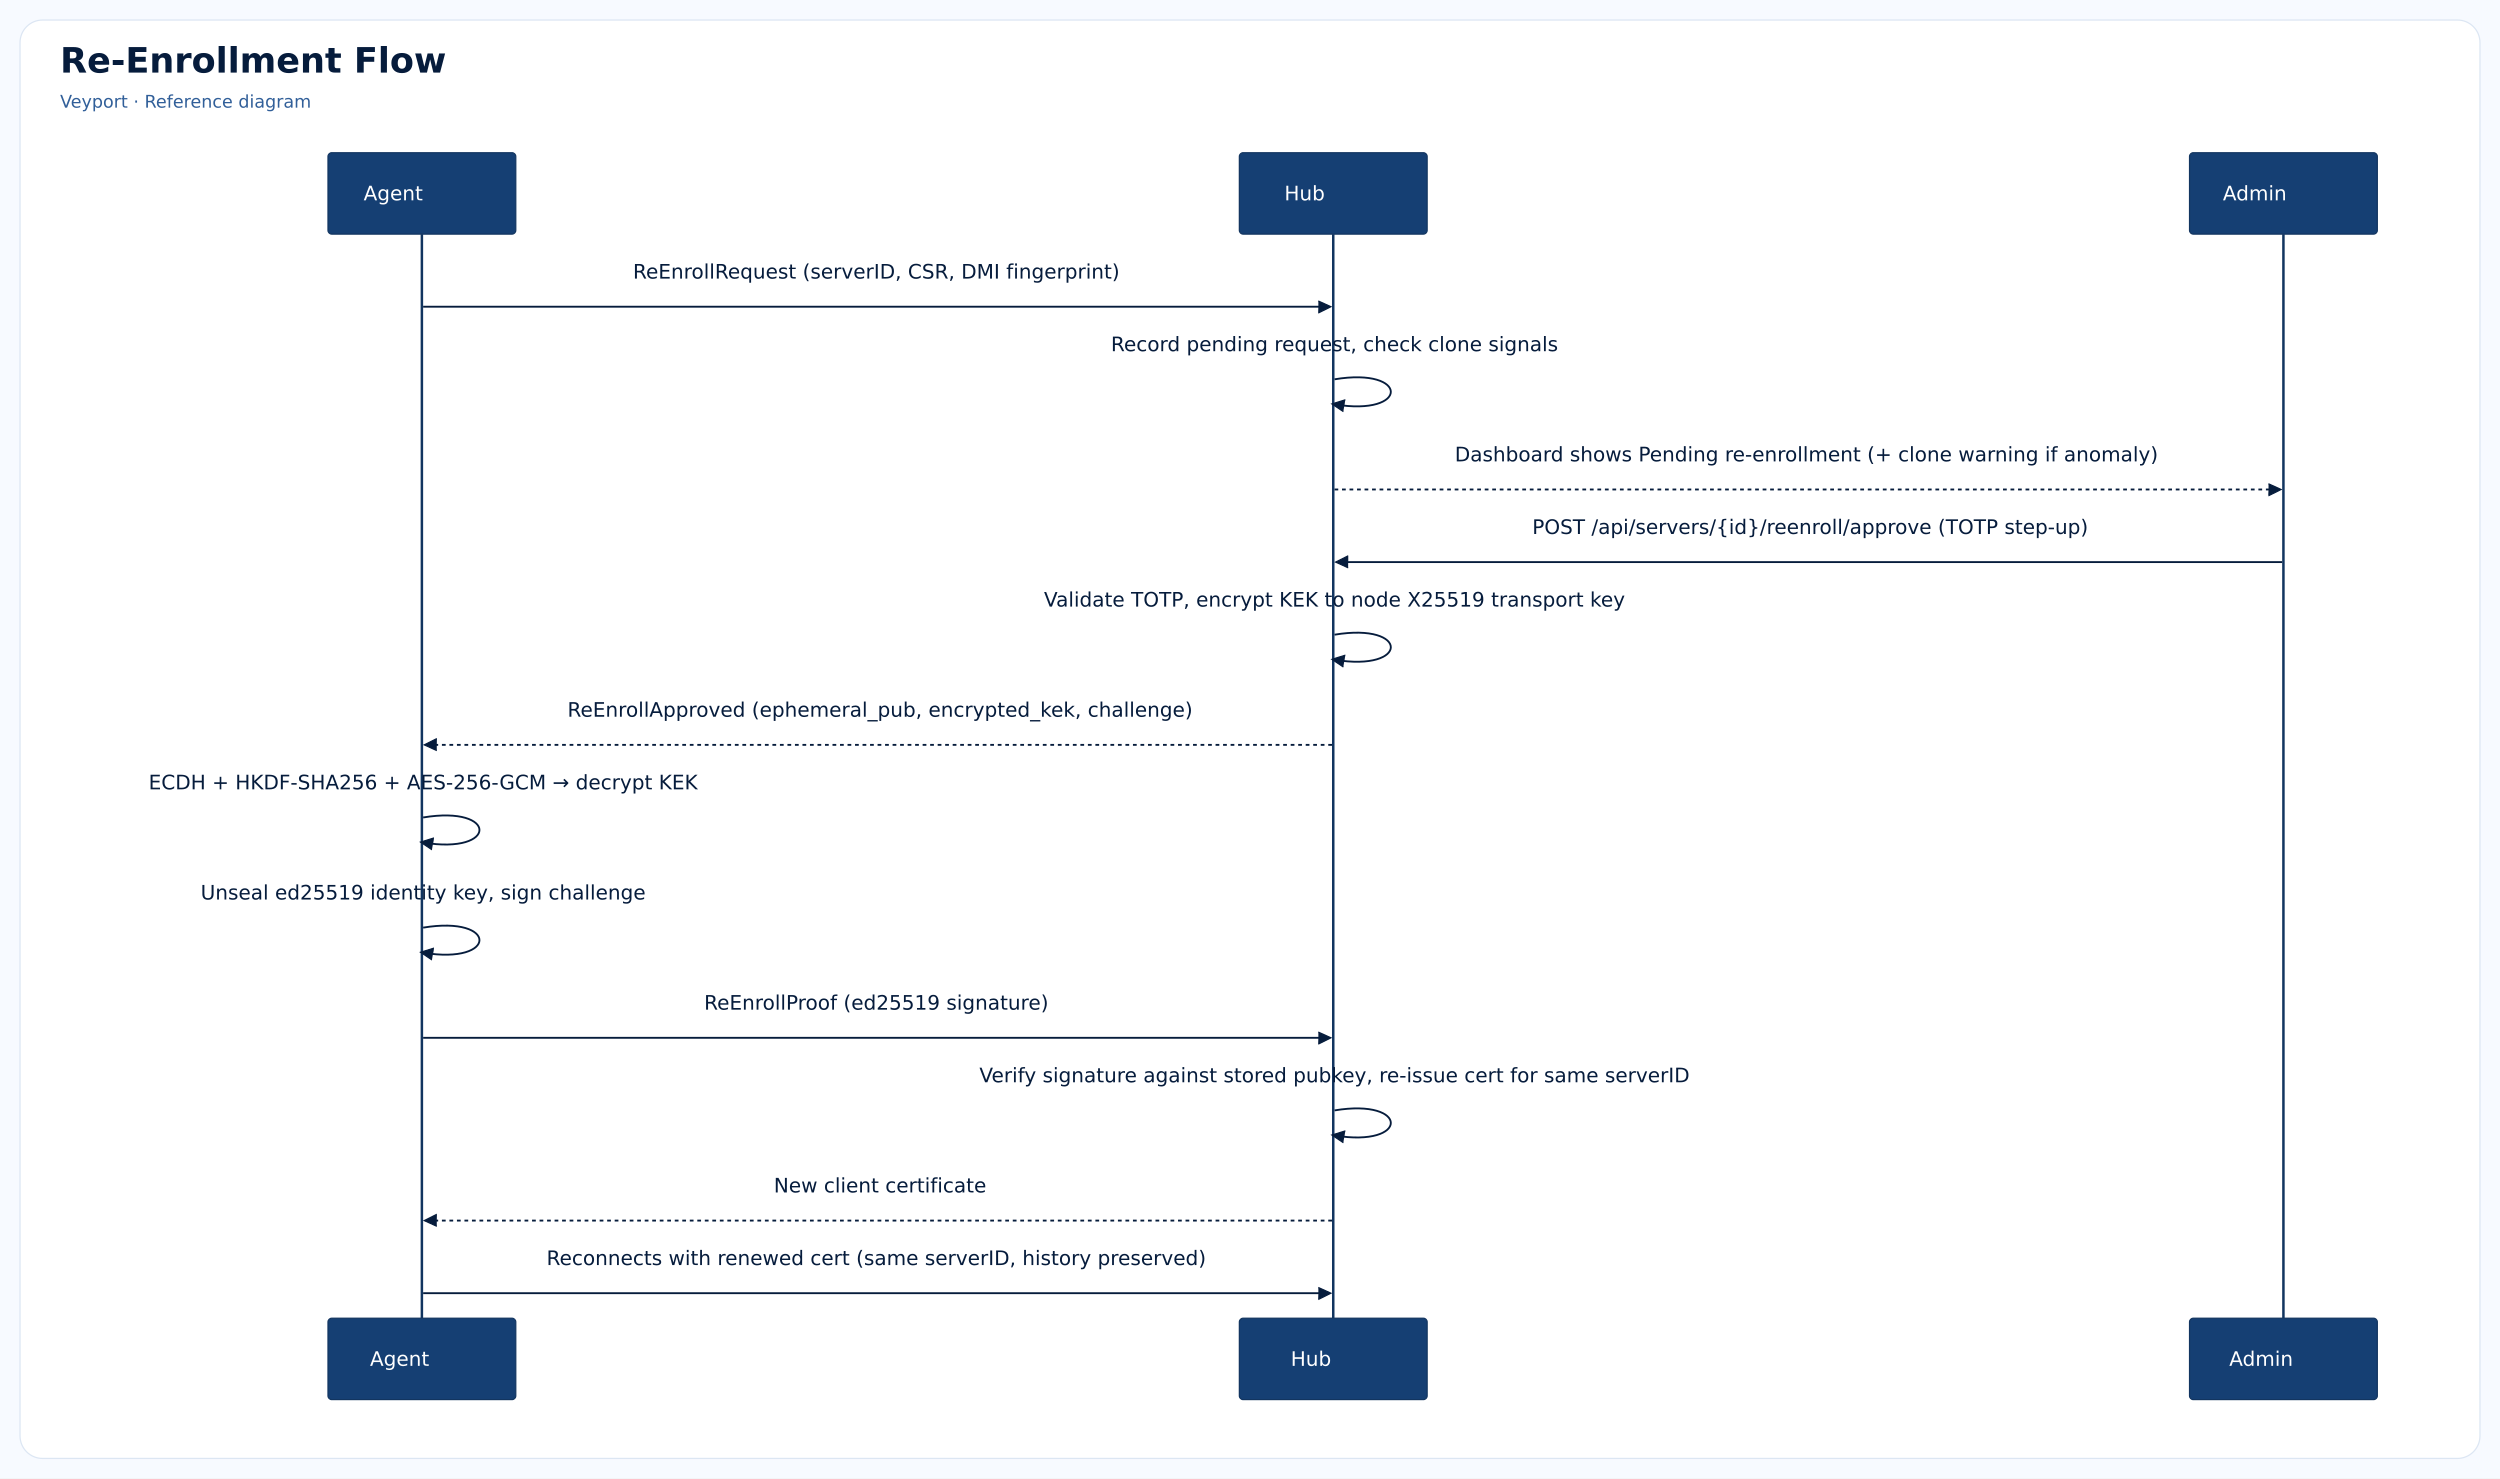
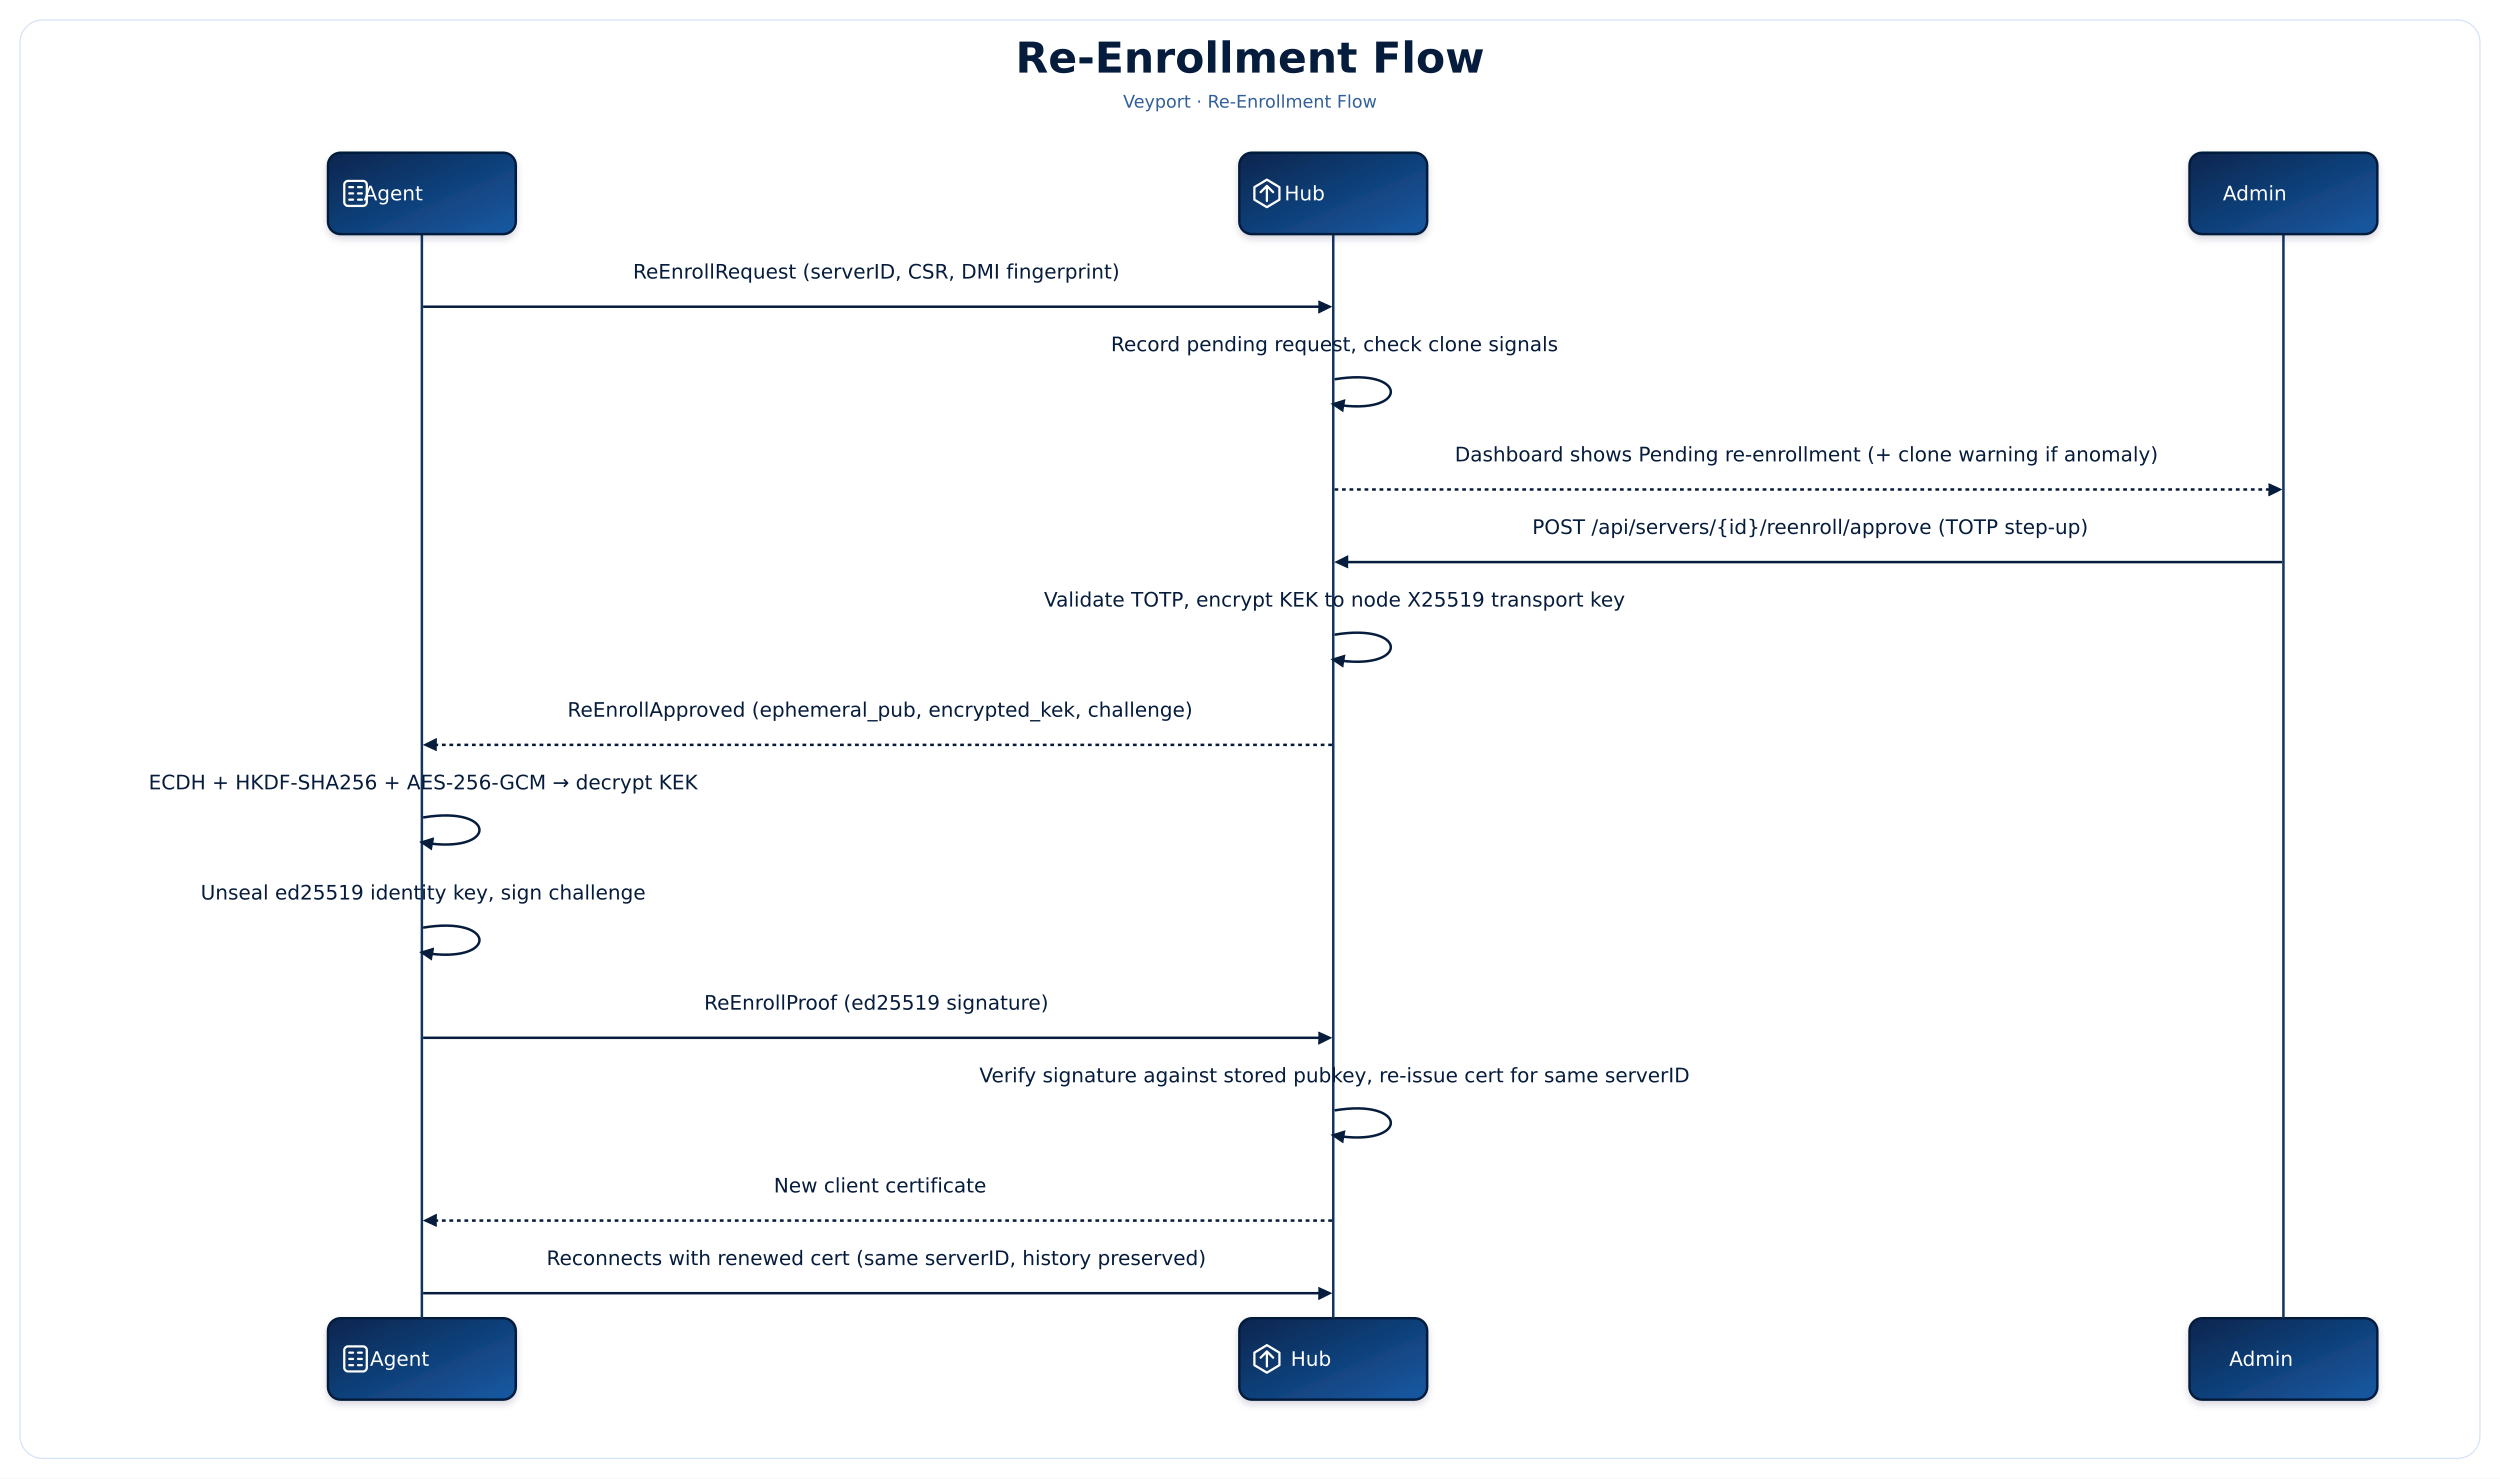
<svg xmlns="http://www.w3.org/2000/svg" xml:space="preserve" width="1997" height="1181" viewBox="0 0 1997 1181">
-   <rect width="1997" height="1181" fill="#f7faff" />
-   <rect x="16" y="16" width="1965" height="1149" rx="18" fill="#ffffff" stroke="#dce6f3" />
-   <text x="48" y="58" font-family="DejaVu Sans" font-size="28" font-weight="bold" fill="#061c3c">Re-Enrollment Flow</text>
-   <text x="48" y="86" font-family="DejaVu Sans" font-size="14" fill="#315f99">Veyport · Reference diagram</text>
+   <rect width="1997" height="1181" fill="#ffffff" />
+   <defs>
+     <linearGradient id="figure4-card" x1="0" y1="0" x2="1" y2="1">
+       <stop offset="0" stop-color="#08254e" />
+       <stop offset="1" stop-color="#185aa4" />
+     </linearGradient>
+     <filter id="figure4-shadow" x="-10%" y="-20%" width="120%" height="150%">
+       <feDropShadow dx="0" dy="3" stdDeviation="3" flood-color="#061c3c" flood-opacity="0.16" />
+     </filter>
+   </defs>
+   <rect x="16" y="16" width="1965" height="1149" rx="18" fill="#ffffff" stroke="#d4e3f5" />
+   <text x="998.5" y="58" text-anchor="middle" font-family="DejaVu Sans" font-size="34" font-weight="bold" fill="#061c3c">Re-Enrollment Flow</text>
+   <text x="998.5" y="86" text-anchor="middle" font-family="DejaVu Sans" font-size="14" fill="#315f99">Veyport · Re-Enrollment Flow</text>
  <svg id="figure4" overflow="visible" x="48" y="112" width="1901" height="1017" viewBox="-214 -10 1901 1017">
    <g>
-       <rect x="1487" y="931" fill="#eaeaea" stroke="#666" width="150" height="65" name="Admin" rx="3" ry="3" class="actor actor-bottom" />
+       <rect x="1487" y="931" fill="#eaeaea" stroke="#666" width="150" height="65" name="Admin" rx="10" ry="10" class="actor actor-bottom" />
      <text x="1562" y="963.5" style="text-anchor: middle; font-size: 16px; font-weight: 400; font-family: &quot;DejaVu Sans&quot;;" dominant-baseline="central" alignment-baseline="central" class="actor actor-box">
        <tspan x="1562" dy="0">Admin</tspan>
      </text>
    </g>
    <g>
-       <rect x="728" y="931" fill="#eaeaea" stroke="#666" width="150" height="65" name="Hub" rx="3" ry="3" class="actor actor-bottom" />
+       <rect x="728" y="931" fill="#eaeaea" stroke="#666" width="150" height="65" name="Hub" rx="10" ry="10" class="actor actor-bottom" />
      <text x="803" y="963.5" style="text-anchor: middle; font-size: 16px; font-weight: 400; font-family: &quot;DejaVu Sans&quot;;" dominant-baseline="central" alignment-baseline="central" class="actor actor-box">
        <tspan x="803" dy="0">Hub</tspan>
      </text>
+       <g class="diagram-icon" transform="translate(738,951.5)" fill="none" stroke="#ffffff" stroke-width="1.8" stroke-linecap="round" stroke-linejoin="round" aria-hidden="true">
+         <path d="m12 1 10 6v10l-10 6-10-6V7Zm0 5v12m-5-7 5-5 5 5" />
+       </g>
    </g>
    <g>
-       <rect x="0" y="931" fill="#eaeaea" stroke="#666" width="150" height="65" name="Agent" rx="3" ry="3" class="actor actor-bottom" />
+       <rect x="0" y="931" fill="#eaeaea" stroke="#666" width="150" height="65" name="Agent" rx="10" ry="10" class="actor actor-bottom" />
      <text x="75" y="963.5" style="text-anchor: middle; font-size: 16px; font-weight: 400; font-family: &quot;DejaVu Sans&quot;;" dominant-baseline="central" alignment-baseline="central" class="actor actor-box">
        <tspan x="75" dy="0">Agent</tspan>
      </text>
+       <g class="diagram-icon" transform="translate(10,951.5)" fill="none" stroke="#ffffff" stroke-width="1.8" stroke-linecap="round" stroke-linejoin="round" aria-hidden="true">
+         <rect x="3" y="2" width="18" height="20" rx="3" />
+         <path d="M7 7h3m4 0h3M7 12h3m4 0h3M7 17h3m4 0h3" />
+       </g>
    </g>
    <g>
      <line id="actor2" x1="1562" y1="65" x2="1562" y2="931" class="actor-line 200" stroke-width="0.5px" stroke="#999" name="Admin" data-et="life-line" data-id="Admin" />
      <g id="root-2" data-et="participant" data-type="participant" data-id="Admin">
-         <rect x="1487" y="0" fill="#eaeaea" stroke="#666" width="150" height="65" name="Admin" rx="3" ry="3" class="actor actor-top" />
+         <rect x="1487" y="0" fill="#eaeaea" stroke="#666" width="150" height="65" name="Admin" rx="10" ry="10" class="actor actor-top" />
        <text x="1562" y="32.5" style="text-anchor: middle; font-size: 16px; font-weight: 400; font-family: &quot;DejaVu Sans&quot;;" dominant-baseline="central" alignment-baseline="central" class="actor actor-box">
          <tspan x="1562" dy="0">Admin</tspan>
        </text>
      </g>
    </g>
    <g>
      <line id="actor1" x1="803" y1="65" x2="803" y2="931" class="actor-line 200" stroke-width="0.5px" stroke="#999" name="Hub" data-et="life-line" data-id="Hub" />
      <g id="root-1" data-et="participant" data-type="participant" data-id="Hub">
-         <rect x="728" y="0" fill="#eaeaea" stroke="#666" width="150" height="65" name="Hub" rx="3" ry="3" class="actor actor-top" />
+         <rect x="728" y="0" fill="#eaeaea" stroke="#666" width="150" height="65" name="Hub" rx="10" ry="10" class="actor actor-top" />
        <text x="803" y="32.5" style="text-anchor: middle; font-size: 16px; font-weight: 400; font-family: &quot;DejaVu Sans&quot;;" dominant-baseline="central" alignment-baseline="central" class="actor actor-box">
          <tspan x="803" dy="0">Hub</tspan>
        </text>
+         <g class="diagram-icon" transform="translate(738,20.5)" fill="none" stroke="#ffffff" stroke-width="1.8" stroke-linecap="round" stroke-linejoin="round" aria-hidden="true">
+           <path d="m12 1 10 6v10l-10 6-10-6V7Zm0 5v12m-5-7 5-5 5 5" />
+         </g>
      </g>
    </g>
    <g>
      <line id="actor0" x1="75" y1="65" x2="75" y2="931" class="actor-line 200" stroke-width="0.5px" stroke="#999" name="Agent" data-et="life-line" data-id="Agent" />
      <g id="root-0" data-et="participant" data-type="participant" data-id="Agent">
-         <rect x="0" y="0" fill="#eaeaea" stroke="#666" width="150" height="65" name="Agent" rx="3" ry="3" class="actor actor-top" />
+         <rect x="0" y="0" fill="#eaeaea" stroke="#666" width="150" height="65" name="Agent" rx="10" ry="10" class="actor actor-top" />
        <text x="75" y="32.5" style="text-anchor: middle; font-size: 16px; font-weight: 400; font-family: &quot;DejaVu Sans&quot;;" dominant-baseline="central" alignment-baseline="central" class="actor actor-box">
          <tspan x="75" dy="0">Agent</tspan>
        </text>
+         <g class="diagram-icon" transform="translate(10,20.5)" fill="none" stroke="#ffffff" stroke-width="1.8" stroke-linecap="round" stroke-linejoin="round" aria-hidden="true">
+           <rect x="3" y="2" width="18" height="20" rx="3" />
+           <path d="M7 7h3m4 0h3M7 12h3m4 0h3M7 17h3m4 0h3" />
+         </g>
      </g>
    </g>
-     <style>#figure4{font-family:DejaVu Sans;font-size:18px;fill:#061c3c;}@keyframes edge-animation-frame{from{stroke-dashoffset:0;}}@keyframes dash{to{stroke-dashoffset:0;}}#figure4 .edge-animation-slow{stroke-dasharray:9,5!important;stroke-dashoffset:900;animation:dash 50s linear infinite;stroke-linecap:round;}#figure4 .edge-animation-fast{stroke-dasharray:9,5!important;stroke-dashoffset:900;animation:dash 20s linear infinite;stroke-linecap:round;}#figure4 .error-icon{fill:#eef4fc;}#figure4 .error-text{fill:#110b03;stroke:#110b03;}#figure4 .edge-thickness-normal{stroke-width:1px;}#figure4 .edge-thickness-thick{stroke-width:3.5px;}#figure4 .edge-pattern-solid{stroke-dasharray:0;}#figure4 .edge-thickness-invisible{stroke-width:0;fill:none;}#figure4 .edge-pattern-dashed{stroke-dasharray:3;}#figure4 .edge-pattern-dotted{stroke-dasharray:2;}#figure4 .marker{fill:#123560;stroke:#123560;}#figure4 .marker.cross{stroke:#123560;}#figure4 svg{font-family:DejaVu Sans;font-size:18px;}#figure4 p{margin:0;}#figure4 .actor{stroke:#123560;fill:#153f73;stroke-width:1;}#figure4 rect.actor.outer-path[data-look="neo"]{filter:drop-shadow( 1px 2px 2px rgba(185,185,185,1));}#figure4 rect.note[data-look="neo"]{stroke:#4775b3;fill:#edf4fc;filter:drop-shadow( 1px 2px 2px rgba(185,185,185,1));}#figure4 text.actor&gt;tspan{fill:#ffffff;stroke:none;}#figure4 .actor-line{stroke:#123560;}#figure4 .innerArc{stroke-width:1.5;stroke-dasharray:none;}#figure4 .messageLine0{stroke-width:1.5;stroke-dasharray:none;stroke:#061c3c;}#figure4 .messageLine1{stroke-width:1.5;stroke-dasharray:2,2;stroke:#061c3c;}#figure4 [id$="-arrowhead"] path{fill:#061c3c;stroke:#061c3c;}#figure4 .sequenceNumber{fill:#edca9f;}#figure4 [id$="-sequencenumber"]{fill:#061c3c;}#figure4 [id$="-crosshead"] path{fill:#061c3c;stroke:#061c3c;}#figure4 .messageText{fill:#061c3c;stroke:none;}#figure4 .labelBox{stroke:#123560;fill:#153f73;filter:none;}#figure4 .labelText,#figure4 .labelText&gt;tspan{fill:#ffffff;stroke:none;}#figure4 .loopText,#figure4 .loopText&gt;tspan{fill:#ffffff;stroke:none;}#figure4 .sectionTitle,#figure4 .sectionTitle&gt;tspan{fill:#ffffff;stroke:none;}#figure4 .loopLine{stroke-width:2px;stroke-dasharray:2,2;stroke:#123560;fill:#123560;}#figure4 .note{stroke:#4775b3;fill:#edf4fc;}#figure4 .noteText,#figure4 .noteText&gt;tspan{fill:#333;stroke:none;font-weight:normal;}#figure4 .activation0{fill:hsl(94.615, 81.25%, 93.725%);stroke:hsl(94.615, 81.25%, 83.725%);}#figure4 .activation1{fill:hsl(94.615, 81.25%, 93.725%);stroke:hsl(94.615, 81.25%, 83.725%);}#figure4 .activation2{fill:hsl(94.615, 81.25%, 93.725%);stroke:hsl(94.615, 81.25%, 83.725%);}#figure4 .actorPopupMenu{position:absolute;}#figure4 .actorPopupMenuPanel{position:absolute;fill:#153f73;box-shadow:0px 8px 16px 0px rgba(0,0,0,0.2);filter:drop-shadow(3px 5px 2px rgb(0 0 0 / 0.4));}#figure4 .actor-man circle,#figure4 line{fill:#153f73;stroke-width:2px;}#figure4 g rect.rect{filter:drop-shadow( 1px 2px 2px rgba(185,185,185,1));stroke:#1c579c;}#figure4 .node .neo-node{stroke:#1c579c;}#figure4 [data-look="neo"].node rect,#figure4 [data-look="neo"].cluster rect,#figure4 [data-look="neo"].node polygon{stroke:url(#figure4-gradient);filter:drop-shadow( 1px 2px 2px rgba(185,185,185,1));}#figure4 [data-look="neo"].node path{stroke:url(#figure4-gradient);stroke-width:1px;}#figure4 [data-look="neo"].node .outer-path{filter:drop-shadow( 1px 2px 2px rgba(185,185,185,1));}#figure4 [data-look="neo"].node .neo-line path{stroke:#1c579c;filter:none;}#figure4 [data-look="neo"].node circle{stroke:url(#figure4-gradient);filter:drop-shadow( 1px 2px 2px rgba(185,185,185,1));}#figure4 [data-look="neo"].node circle .state-start{fill:#000000;}#figure4 [data-look="neo"].icon-shape .icon{fill:url(#figure4-gradient);filter:drop-shadow( 1px 2px 2px rgba(185,185,185,1));}#figure4 [data-look="neo"].icon-shape .icon-neo path{stroke:url(#figure4-gradient);filter:drop-shadow( 1px 2px 2px rgba(185,185,185,1));}#figure4 :root{--mermaid-font-family:DejaVu Sans;}</style>
+     <style>#figure4{font-family:DejaVu Sans;font-size:18px;fill:#ffffff;}@keyframes edge-animation-frame{from{stroke-dashoffset:0;}}@keyframes dash{to{stroke-dashoffset:0;}}#figure4 .edge-animation-slow{stroke-dasharray:9,5!important;stroke-dashoffset:900;animation:dash 50s linear infinite;stroke-linecap:round;}#figure4 .edge-animation-fast{stroke-dasharray:9,5!important;stroke-dashoffset:900;animation:dash 20s linear infinite;stroke-linecap:round;}#figure4 .error-icon{fill:#eef4fc;}#figure4 .error-text{fill:#110b03;stroke:#110b03;}#figure4 .edge-thickness-normal{stroke-width:1px;}#figure4 .edge-thickness-thick{stroke-width:3.5px;}#figure4 .edge-pattern-solid{stroke-dasharray:0;}#figure4 .edge-thickness-invisible{stroke-width:0;fill:none;}#figure4 .edge-pattern-dashed{stroke-dasharray:3;}#figure4 .edge-pattern-dotted{stroke-dasharray:2;}#figure4 .marker{fill:#123560;stroke:#123560;}#figure4 .marker.cross{stroke:#123560;}#figure4 svg{font-family:DejaVu Sans;font-size:18px;}#figure4 p{margin:0;}#figure4 .actor{stroke:#123560;fill:#153f73;stroke-width:1;}#figure4 rect.actor.outer-path[data-look="neo"]{filter:drop-shadow( 1px 2px 2px rgba(185,185,185,1));}#figure4 rect.note[data-look="neo"]{stroke:#4775b3;fill:#edf4fc;filter:drop-shadow( 1px 2px 2px rgba(185,185,185,1));}#figure4 text.actor&gt;tspan{fill:#ffffff;stroke:none;}#figure4 .actor-line{stroke:#123560;}#figure4 .innerArc{stroke-width:1.5;stroke-dasharray:none;}#figure4 .messageLine0{stroke-width:1.5;stroke-dasharray:none;stroke:#ffffff;}#figure4 .messageLine1{stroke-width:1.5;stroke-dasharray:2,2;stroke:#ffffff;}#figure4 [id$="-arrowhead"] path{fill:#ffffff;stroke:#ffffff;}#figure4 .sequenceNumber{fill:#edca9f;}#figure4 [id$="-sequencenumber"]{fill:#ffffff;}#figure4 [id$="-crosshead"] path{fill:#ffffff;stroke:#ffffff;}#figure4 .messageText{fill:#ffffff;stroke:none;}#figure4 .labelBox{stroke:#123560;fill:#153f73;filter:none;}#figure4 .labelText,#figure4 .labelText&gt;tspan{fill:#ffffff;stroke:none;}#figure4 .loopText,#figure4 .loopText&gt;tspan{fill:#ffffff;stroke:none;}#figure4 .sectionTitle,#figure4 .sectionTitle&gt;tspan{fill:#ffffff;stroke:none;}#figure4 .loopLine{stroke-width:2px;stroke-dasharray:2,2;stroke:#123560;fill:#123560;}#figure4 .note{stroke:#4775b3;fill:#edf4fc;}#figure4 .noteText,#figure4 .noteText&gt;tspan{fill:#333;stroke:none;font-weight:normal;}#figure4 .activation0{fill:hsl(93.474, 72.519%, 25.686%);stroke:hsl(93.474, 72.519%, 15.686%);}#figure4 .activation1{fill:hsl(93.474, 72.519%, 25.686%);stroke:hsl(93.474, 72.519%, 15.686%);}#figure4 .activation2{fill:hsl(93.474, 72.519%, 25.686%);stroke:hsl(93.474, 72.519%, 15.686%);}#figure4 .actorPopupMenu{position:absolute;}#figure4 .actorPopupMenuPanel{position:absolute;fill:#153f73;box-shadow:0px 8px 16px 0px rgba(0,0,0,0.2);filter:drop-shadow(3px 5px 2px rgb(0 0 0 / 0.4));}#figure4 .actor-man circle,#figure4 line{fill:#153f73;stroke-width:2px;}#figure4 g rect.rect{filter:drop-shadow( 1px 2px 2px rgba(185,185,185,1));stroke:#1c579c;}#figure4 .node .neo-node{stroke:#1c579c;}#figure4 [data-look="neo"].node rect,#figure4 [data-look="neo"].cluster rect,#figure4 [data-look="neo"].node polygon{stroke:url(#figure4-gradient);filter:drop-shadow( 1px 2px 2px rgba(185,185,185,1));}#figure4 [data-look="neo"].node path{stroke:url(#figure4-gradient);stroke-width:1px;}#figure4 [data-look="neo"].node .outer-path{filter:drop-shadow( 1px 2px 2px rgba(185,185,185,1));}#figure4 [data-look="neo"].node .neo-line path{stroke:#1c579c;filter:none;}#figure4 [data-look="neo"].node circle{stroke:url(#figure4-gradient);filter:drop-shadow( 1px 2px 2px rgba(185,185,185,1));}#figure4 [data-look="neo"].node circle .state-start{fill:#000000;}#figure4 [data-look="neo"].icon-shape .icon{fill:url(#figure4-gradient);filter:drop-shadow( 1px 2px 2px rgba(185,185,185,1));}#figure4 [data-look="neo"].icon-shape .icon-neo path{stroke:url(#figure4-gradient);filter:drop-shadow( 1px 2px 2px rgba(185,185,185,1));}#figure4 :root{--mermaid-font-family:DejaVu Sans;}</style>
    <g />
    <defs>
      <symbol id="figure4-computer" width="24" height="24">
        <path transform="scale(.5)" d="M2 2v13h20v-13h-20zm18 11h-16v-9h16v9zm-10.228 6l.466-1h3.524l.467 1h-4.457zm14.228 3h-24l2-6h2.104l-1.33 4h18.45l-1.297-4h2.073l2 6zm-5-10h-14v-7h14v7z" />
      </symbol>
    </defs>
    <defs>
      <symbol id="figure4-database" fill-rule="evenodd" clip-rule="evenodd">
        <path transform="scale(.5)" d="M12.258.001l.256.004.255.005.253.008.251.01.249.012.247.015.246.016.242.019.241.02.239.023.236.024.233.027.231.028.229.031.225.032.223.034.22.036.217.038.214.04.211.041.208.043.205.045.201.046.198.048.194.05.191.051.187.053.183.054.18.056.175.057.172.059.168.06.163.061.16.063.155.064.15.066.074.033.073.033.071.034.07.034.069.035.068.035.067.035.066.035.064.036.064.036.062.036.06.036.06.037.058.037.058.037.055.038.055.038.053.038.052.038.051.039.05.039.048.039.047.039.045.04.044.04.043.04.041.04.04.041.039.041.037.041.036.041.034.041.033.042.032.042.03.042.029.042.027.042.026.043.024.043.023.043.021.043.02.043.018.044.017.043.015.044.013.044.012.044.011.045.009.044.007.045.006.045.004.045.002.045.001.045v17l-.001.045-.002.045-.004.045-.006.045-.007.045-.009.044-.011.045-.012.044-.013.044-.015.044-.017.043-.018.044-.02.043-.021.043-.023.043-.024.043-.026.043-.027.042-.029.042-.03.042-.032.042-.033.042-.034.041-.036.041-.037.041-.039.041-.04.041-.041.04-.043.04-.044.04-.045.04-.047.039-.048.039-.05.039-.051.039-.052.038-.053.038-.055.038-.055.038-.058.037-.058.037-.06.037-.06.036-.062.036-.064.036-.064.036-.066.035-.067.035-.068.035-.069.035-.07.034-.071.034-.073.033-.074.033-.15.066-.155.064-.16.063-.163.061-.168.06-.172.059-.175.057-.18.056-.183.054-.187.053-.191.051-.194.05-.198.048-.201.046-.205.045-.208.043-.211.041-.214.04-.217.038-.22.036-.223.034-.225.032-.229.031-.231.028-.233.027-.236.024-.239.023-.241.02-.242.019-.246.016-.247.015-.249.012-.251.01-.253.008-.255.005-.256.004-.258.001-.258-.001-.256-.004-.255-.005-.253-.008-.251-.01-.249-.012-.247-.015-.245-.016-.243-.019-.241-.02-.238-.023-.236-.024-.234-.027-.231-.028-.228-.031-.226-.032-.223-.034-.22-.036-.217-.038-.214-.04-.211-.041-.208-.043-.204-.045-.201-.046-.198-.048-.195-.05-.19-.051-.187-.053-.184-.054-.179-.056-.176-.057-.172-.059-.167-.06-.164-.061-.159-.063-.155-.064-.151-.066-.074-.033-.072-.033-.072-.034-.07-.034-.069-.035-.068-.035-.067-.035-.066-.035-.064-.036-.063-.036-.062-.036-.061-.036-.06-.037-.058-.037-.057-.037-.056-.038-.055-.038-.053-.038-.052-.038-.051-.039-.049-.039-.049-.039-.046-.039-.046-.04-.044-.04-.043-.04-.041-.04-.04-.041-.039-.041-.037-.041-.036-.041-.034-.041-.033-.042-.032-.042-.03-.042-.029-.042-.027-.042-.026-.043-.024-.043-.023-.043-.021-.043-.02-.043-.018-.044-.017-.043-.015-.044-.013-.044-.012-.044-.011-.045-.009-.044-.007-.045-.006-.045-.004-.045-.002-.045-.001-.045v-17l.001-.045.002-.045.004-.045.006-.045.007-.045.009-.044.011-.045.012-.044.013-.044.015-.044.017-.043.018-.044.02-.043.021-.043.023-.043.024-.043.026-.043.027-.042.029-.042.03-.042.032-.042.033-.042.034-.041.036-.041.037-.041.039-.041.04-.041.041-.04.043-.04.044-.04.046-.04.046-.039.049-.039.049-.039.051-.039.052-.038.053-.038.055-.038.056-.038.057-.037.058-.037.06-.037.061-.036.062-.036.063-.036.064-.036.066-.035.067-.035.068-.035.069-.035.07-.034.072-.034.072-.033.074-.033.151-.066.155-.064.159-.063.164-.061.167-.06.172-.059.176-.057.179-.056.184-.054.187-.053.19-.051.195-.05.198-.048.201-.046.204-.045.208-.043.211-.041.214-.04.217-.038.22-.036.223-.034.226-.032.228-.031.231-.028.234-.027.236-.024.238-.023.241-.02.243-.019.245-.016.247-.015.249-.012.251-.01.253-.008.255-.005.256-.004.258-.001.258.001zm-9.258 20.499v.01l.001.021.003.021.004.022.005.021.006.022.007.022.009.023.01.022.011.023.012.023.013.023.015.023.016.024.017.023.018.024.019.024.021.024.022.025.023.024.024.025.052.049.056.05.061.051.066.051.07.051.075.051.079.052.084.052.088.052.092.052.097.052.102.051.105.052.11.052.114.051.119.051.123.051.127.05.131.05.135.05.139.048.144.049.147.047.152.047.155.047.16.045.163.045.167.043.171.043.176.041.178.041.183.039.187.039.19.037.194.035.197.035.202.033.204.031.209.03.212.029.216.027.219.025.222.024.226.021.23.02.233.018.236.016.24.015.243.012.246.01.249.008.253.005.256.004.259.001.26-.001.257-.004.254-.005.25-.008.247-.011.244-.012.241-.014.237-.016.233-.018.231-.021.226-.021.224-.024.22-.026.216-.027.212-.028.21-.031.205-.031.202-.034.198-.034.194-.036.191-.037.187-.039.183-.04.179-.04.175-.042.172-.043.168-.044.163-.045.16-.046.155-.046.152-.047.148-.048.143-.049.139-.049.136-.05.131-.05.126-.05.123-.051.118-.052.114-.051.11-.052.106-.052.101-.052.096-.052.092-.052.088-.053.083-.051.079-.052.074-.052.07-.051.065-.051.06-.051.056-.05.051-.05.023-.024.023-.025.021-.024.02-.024.019-.024.018-.024.017-.024.015-.023.014-.024.013-.023.012-.023.01-.023.01-.022.008-.022.006-.022.006-.022.004-.022.004-.021.001-.021.001-.021v-4.127l-.077.055-.08.053-.083.054-.085.053-.087.052-.09.052-.093.051-.095.05-.097.05-.1.049-.102.049-.105.048-.106.047-.109.047-.111.046-.114.045-.115.045-.118.044-.12.043-.122.042-.124.042-.126.041-.128.04-.13.04-.132.038-.134.038-.135.037-.138.037-.139.035-.142.035-.143.034-.144.033-.147.032-.148.031-.15.03-.151.03-.153.029-.154.027-.156.027-.158.026-.159.025-.161.024-.162.023-.163.022-.165.021-.166.02-.167.019-.169.018-.169.017-.171.016-.173.015-.173.014-.175.013-.175.012-.177.011-.178.01-.179.008-.179.008-.181.006-.182.005-.182.004-.184.003-.184.002h-.37l-.184-.002-.184-.003-.182-.004-.182-.005-.181-.006-.179-.008-.179-.008-.178-.01-.176-.011-.176-.012-.175-.013-.173-.014-.172-.015-.171-.016-.17-.017-.169-.018-.167-.019-.166-.02-.165-.021-.163-.022-.162-.023-.161-.024-.159-.025-.157-.026-.156-.027-.155-.027-.153-.029-.151-.03-.15-.03-.148-.031-.146-.032-.145-.033-.143-.034-.141-.035-.14-.035-.137-.037-.136-.037-.134-.038-.132-.038-.13-.04-.128-.04-.126-.041-.124-.042-.122-.042-.12-.044-.117-.043-.116-.045-.113-.045-.112-.046-.109-.047-.106-.047-.105-.048-.102-.049-.1-.049-.097-.05-.095-.05-.093-.052-.09-.051-.087-.052-.085-.053-.083-.054-.08-.054-.077-.054v4.127zm0-5.654v.011l.001.021.003.021.004.021.005.022.006.022.007.022.009.022.01.022.011.023.012.023.013.023.015.024.016.023.017.024.018.024.019.024.021.024.022.024.023.025.024.024.052.05.056.05.061.05.066.051.07.051.075.052.079.051.084.052.088.052.092.052.097.052.102.052.105.052.11.051.114.051.119.052.123.05.127.051.131.05.135.049.139.049.144.048.147.048.152.047.155.046.16.045.163.045.167.044.171.042.176.042.178.04.183.04.187.038.19.037.194.036.197.034.202.033.204.032.209.03.212.028.216.027.219.025.222.024.226.022.23.02.233.018.236.016.24.014.243.012.246.01.249.008.253.006.256.003.259.001.26-.001.257-.003.254-.006.25-.008.247-.01.244-.012.241-.015.237-.016.233-.018.231-.02.226-.022.224-.024.22-.025.216-.027.212-.029.21-.03.205-.032.202-.033.198-.035.194-.036.191-.037.187-.039.183-.039.179-.041.175-.042.172-.043.168-.044.163-.045.16-.045.155-.047.152-.047.148-.048.143-.048.139-.05.136-.049.131-.05.126-.051.123-.051.118-.051.114-.052.11-.052.106-.052.101-.052.096-.052.092-.052.088-.052.083-.052.079-.052.074-.051.07-.052.065-.051.06-.05.056-.051.051-.049.023-.025.023-.024.021-.025.02-.024.019-.024.018-.024.017-.024.015-.023.014-.023.013-.024.012-.022.01-.023.01-.023.008-.022.006-.022.006-.022.004-.021.004-.022.001-.021.001-.021v-4.139l-.077.054-.08.054-.083.054-.085.052-.087.053-.09.051-.093.051-.095.051-.097.05-.1.049-.102.049-.105.048-.106.047-.109.047-.111.046-.114.045-.115.044-.118.044-.12.044-.122.042-.124.042-.126.041-.128.04-.13.039-.132.039-.134.038-.135.037-.138.036-.139.036-.142.035-.143.033-.144.033-.147.033-.148.031-.15.03-.151.03-.153.028-.154.028-.156.027-.158.026-.159.025-.161.024-.162.023-.163.022-.165.021-.166.02-.167.019-.169.018-.169.017-.171.016-.173.015-.173.014-.175.013-.175.012-.177.011-.178.009-.179.009-.179.007-.181.007-.182.005-.182.004-.184.003-.184.002h-.37l-.184-.002-.184-.003-.182-.004-.182-.005-.181-.007-.179-.007-.179-.009-.178-.009-.176-.011-.176-.012-.175-.013-.173-.014-.172-.015-.171-.016-.17-.017-.169-.018-.167-.019-.166-.02-.165-.021-.163-.022-.162-.023-.161-.024-.159-.025-.157-.026-.156-.027-.155-.028-.153-.028-.151-.03-.15-.03-.148-.031-.146-.033-.145-.033-.143-.033-.141-.035-.14-.036-.137-.036-.136-.037-.134-.038-.132-.039-.13-.039-.128-.04-.126-.041-.124-.042-.122-.043-.12-.043-.117-.044-.116-.044-.113-.046-.112-.046-.109-.046-.106-.047-.105-.048-.102-.049-.1-.049-.097-.05-.095-.051-.093-.051-.09-.051-.087-.053-.085-.052-.083-.054-.08-.054-.077-.054v4.139zm0-5.666v.011l.001.02.003.022.004.021.005.022.006.021.007.022.009.023.01.022.011.023.012.023.013.023.015.023.016.024.017.024.018.023.019.024.021.025.022.024.023.024.024.025.052.05.056.05.061.05.066.051.07.051.075.052.079.051.084.052.088.052.092.052.097.052.102.052.105.051.11.052.114.051.119.051.123.051.127.05.131.05.135.05.139.049.144.048.147.048.152.047.155.046.16.045.163.045.167.043.171.043.176.042.178.04.183.04.187.038.19.037.194.036.197.034.202.033.204.032.209.03.212.028.216.027.219.025.222.024.226.021.23.02.233.018.236.017.24.014.243.012.246.01.249.008.253.006.256.003.259.001.26-.001.257-.003.254-.006.25-.008.247-.01.244-.013.241-.014.237-.016.233-.018.231-.02.226-.022.224-.024.22-.025.216-.027.212-.029.21-.03.205-.032.202-.033.198-.035.194-.036.191-.037.187-.039.183-.039.179-.041.175-.042.172-.043.168-.044.163-.045.16-.045.155-.047.152-.047.148-.048.143-.049.139-.049.136-.049.131-.051.126-.05.123-.051.118-.052.114-.051.11-.052.106-.052.101-.052.096-.052.092-.052.088-.052.083-.052.079-.052.074-.052.07-.051.065-.051.06-.051.056-.05.051-.049.023-.025.023-.025.021-.024.02-.024.019-.024.018-.024.017-.024.015-.023.014-.024.013-.023.012-.023.01-.022.01-.023.008-.022.006-.022.006-.022.004-.022.004-.021.001-.021.001-.021v-4.153l-.077.054-.08.054-.083.053-.085.053-.087.053-.09.051-.093.051-.095.051-.097.05-.1.049-.102.048-.105.048-.106.048-.109.046-.111.046-.114.046-.115.044-.118.044-.12.043-.122.043-.124.042-.126.041-.128.04-.13.039-.132.039-.134.038-.135.037-.138.036-.139.036-.142.034-.143.034-.144.033-.147.032-.148.032-.15.03-.151.03-.153.028-.154.028-.156.027-.158.026-.159.024-.161.024-.162.023-.163.023-.165.021-.166.02-.167.019-.169.018-.169.017-.171.016-.173.015-.173.014-.175.013-.175.012-.177.01-.178.01-.179.009-.179.007-.181.006-.182.006-.182.004-.184.003-.184.001-.185.001-.185-.001-.184-.001-.184-.003-.182-.004-.182-.006-.181-.006-.179-.007-.179-.009-.178-.01-.176-.01-.176-.012-.175-.013-.173-.014-.172-.015-.171-.016-.17-.017-.169-.018-.167-.019-.166-.02-.165-.021-.163-.023-.162-.023-.161-.024-.159-.024-.157-.026-.156-.027-.155-.028-.153-.028-.151-.03-.15-.03-.148-.032-.146-.032-.145-.033-.143-.034-.141-.034-.14-.036-.137-.036-.136-.037-.134-.038-.132-.039-.13-.039-.128-.041-.126-.041-.124-.041-.122-.043-.12-.043-.117-.044-.116-.044-.113-.046-.112-.046-.109-.046-.106-.048-.105-.048-.102-.048-.1-.05-.097-.049-.095-.051-.093-.051-.09-.052-.087-.052-.085-.053-.083-.053-.08-.054-.077-.054v4.153zm8.74-8.179l-.257.004-.254.005-.25.008-.247.011-.244.012-.241.014-.237.016-.233.018-.231.021-.226.022-.224.023-.22.026-.216.027-.212.028-.21.031-.205.032-.202.033-.198.034-.194.036-.191.038-.187.038-.183.04-.179.041-.175.042-.172.043-.168.043-.163.045-.16.046-.155.046-.152.048-.148.048-.143.048-.139.049-.136.05-.131.05-.126.051-.123.051-.118.051-.114.052-.11.052-.106.052-.101.052-.096.052-.092.052-.088.052-.083.052-.079.052-.074.051-.07.052-.065.051-.06.05-.056.05-.051.05-.023.025-.023.024-.021.024-.02.025-.019.024-.018.024-.017.023-.015.024-.014.023-.013.023-.012.023-.01.023-.01.022-.008.022-.006.023-.006.021-.004.022-.004.021-.001.021-.001.021.001.021.001.021.004.021.004.022.006.021.006.023.008.022.01.022.01.023.012.023.013.023.014.023.015.024.017.023.018.024.019.024.02.025.021.024.023.024.023.025.051.05.056.05.06.05.065.051.07.052.074.051.079.052.083.052.088.052.092.052.096.052.101.052.106.052.11.052.114.052.118.051.123.051.126.051.131.05.136.05.139.049.143.048.148.048.152.048.155.046.16.046.163.045.168.043.172.043.175.042.179.041.183.04.187.038.191.038.194.036.198.034.202.033.205.032.21.031.212.028.216.027.22.026.224.023.226.022.231.021.233.018.237.016.241.014.244.012.247.011.25.008.254.005.257.004.26.001.26-.001.257-.004.254-.005.25-.008.247-.011.244-.012.241-.014.237-.016.233-.018.231-.021.226-.022.224-.023.22-.026.216-.027.212-.028.21-.031.205-.032.202-.033.198-.034.194-.036.191-.038.187-.038.183-.04.179-.041.175-.042.172-.043.168-.043.163-.045.16-.046.155-.046.152-.048.148-.048.143-.048.139-.049.136-.05.131-.05.126-.051.123-.051.118-.051.114-.052.11-.052.106-.052.101-.052.096-.052.092-.052.088-.052.083-.052.079-.052.074-.051.07-.052.065-.051.06-.05.056-.05.051-.05.023-.025.023-.024.021-.024.02-.025.019-.024.018-.024.017-.023.015-.024.014-.023.013-.023.012-.023.01-.023.01-.022.008-.022.006-.023.006-.021.004-.022.004-.021.001-.021.001-.021-.001-.021-.001-.021-.004-.021-.004-.022-.006-.021-.006-.023-.008-.022-.01-.022-.01-.023-.012-.023-.013-.023-.014-.023-.015-.024-.017-.023-.018-.024-.019-.024-.02-.025-.021-.024-.023-.024-.023-.025-.051-.05-.056-.05-.06-.05-.065-.051-.07-.052-.074-.051-.079-.052-.083-.052-.088-.052-.092-.052-.096-.052-.101-.052-.106-.052-.11-.052-.114-.052-.118-.051-.123-.051-.126-.051-.131-.05-.136-.05-.139-.049-.143-.048-.148-.048-.152-.048-.155-.046-.16-.046-.163-.045-.168-.043-.172-.043-.175-.042-.179-.041-.183-.04-.187-.038-.191-.038-.194-.036-.198-.034-.202-.033-.205-.032-.21-.031-.212-.028-.216-.027-.22-.026-.224-.023-.226-.022-.231-.021-.233-.018-.237-.016-.241-.014-.244-.012-.247-.011-.25-.008-.254-.005-.257-.004-.26-.001-.26.001z" />
      </symbol>
    </defs>
    <defs>
      <symbol id="figure4-clock" width="24" height="24">
        <path transform="scale(.5)" d="M12 2c5.514 0 10 4.486 10 10s-4.486 10-10 10-10-4.486-10-10 4.486-10 10-10zm0-2c-6.627 0-12 5.373-12 12s5.373 12 12 12 12-5.373 12-12-5.373-12-12-12zm5.848 12.459c.202.038.202.333.001.372-1.907.361-6.045 1.111-6.547 1.111-.719 0-1.301-.582-1.301-1.301 0-.512.77-5.447 1.125-7.445.034-.192.312-.181.343.014l.985 6.238 5.394 1.011z" />
      </symbol>
    </defs>
    <defs>
      <marker id="figure4-arrowhead" refX="7.9" refY="5" markerUnits="userSpaceOnUse" markerWidth="12" markerHeight="12" orient="auto-start-reverse">
        <path d="M -1 0 L 10 5 L 0 10 z" />
      </marker>
    </defs>
    <defs>
      <marker id="figure4-crosshead" markerWidth="15" markerHeight="8" orient="auto" refX="4" refY="4.5">
        <path fill="none" stroke="#000000" style="stroke-dasharray: 0, 0;" stroke-width="1pt" d="M 1,2 L 6,7 M 6,2 L 1,7" />
      </marker>
    </defs>
    <defs>
      <marker id="figure4-filled-head" refX="15.5" refY="7" markerWidth="20" markerHeight="28" orient="auto">
        <path d="M 18,7 L9,13 L14,7 L9,1 Z" />
      </marker>
    </defs>
    <defs>
      <marker id="figure4-sequencenumber" refX="15" refY="15" markerWidth="60" markerHeight="40" orient="auto">
        <circle cx="15" cy="15" r="6" />
      </marker>
    </defs>
    <defs>
      <marker id="figure4-solidTopArrowHead" refX="7.9" refY="7.25" markerUnits="userSpaceOnUse" markerWidth="12" markerHeight="12" orient="auto-start-reverse">
        <path d="M 0 0 L 10 8 L 0 8 z" />
      </marker>
    </defs>
    <defs>
      <marker id="figure4-solidBottomArrowHead" refX="7.9" refY="0.75" markerUnits="userSpaceOnUse" markerWidth="12" markerHeight="12" orient="auto-start-reverse">
        <path d="M 0 0 L 10 0 L 0 8 z" />
      </marker>
    </defs>
    <defs>
      <marker id="figure4-stickTopArrowHead" refX="7.5" refY="7" markerUnits="userSpaceOnUse" markerWidth="12" markerHeight="12" orient="auto-start-reverse">
        <path d="M 0 0 L 7 7" stroke="black" stroke-width="1.5" fill="none" />
      </marker>
    </defs>
    <defs>
      <marker id="figure4-stickBottomArrowHead" refX="7.5" refY="0" markerUnits="userSpaceOnUse" markerWidth="12" markerHeight="12" orient="auto-start-reverse">
        <path d="M 0 7 L 7 0" stroke="black" stroke-width="1.5" fill="none" />
      </marker>
    </defs>
    <text x="438" y="80" text-anchor="middle" dominant-baseline="middle" alignment-baseline="middle" style="font-family: &quot;DejaVu Sans&quot;; font-size: 16px; font-weight: 400;" class="messageText" dy="1em">ReEnrollRequest (serverID, CSR, DMI fingerprint)</text>
    <line x1="76" y1="123" x2="799" y2="123" class="messageLine0" data-et="message" data-id="i0" data-from="Agent" data-to="Hub" stroke-width="2" stroke="none" style="fill: none;" marker-end="url(#figure4-arrowhead)" />
    <text x="804" y="138" text-anchor="middle" dominant-baseline="middle" alignment-baseline="middle" style="font-family: &quot;DejaVu Sans&quot;; font-size: 16px; font-weight: 400;" class="messageText" dy="1em">Record pending request, check clone signals</text>
    <path d="M 804,181 C 864,171 864,211 804,201" class="messageLine0" data-et="message" data-id="i1" data-from="Hub" data-to="Hub" stroke-width="2" stroke="none" style="fill: none;" marker-end="url(#figure4-arrowhead)" />
    <text x="1181" y="226" text-anchor="middle" dominant-baseline="middle" alignment-baseline="middle" style="font-family: &quot;DejaVu Sans&quot;; font-size: 16px; font-weight: 400;" class="messageText" dy="1em">Dashboard shows Pending re-enrollment (+ clone warning if anomaly)</text>
    <line x1="804" y1="269" x2="1558" y2="269" style="stroke-dasharray: 3, 3; fill: none;" class="messageLine1" data-et="message" data-id="i2" data-from="Hub" data-to="Admin" stroke-width="2" stroke="none" marker-end="url(#figure4-arrowhead)" />
    <text x="1184" y="284" text-anchor="middle" dominant-baseline="middle" alignment-baseline="middle" style="font-family: &quot;DejaVu Sans&quot;; font-size: 16px; font-weight: 400;" class="messageText" dy="1em">POST /api/servers/{id}/reenroll/approve (TOTP step-up)</text>
    <line x1="1561" y1="327" x2="807" y2="327" class="messageLine0" data-et="message" data-id="i3" data-from="Admin" data-to="Hub" stroke-width="2" stroke="none" style="fill: none;" marker-end="url(#figure4-arrowhead)" />
    <text x="804" y="342" text-anchor="middle" dominant-baseline="middle" alignment-baseline="middle" style="font-family: &quot;DejaVu Sans&quot;; font-size: 16px; font-weight: 400;" class="messageText" dy="1em">Validate TOTP, encrypt KEK to node X25519 transport key</text>
    <path d="M 804,385 C 864,375 864,415 804,405" class="messageLine0" data-et="message" data-id="i4" data-from="Hub" data-to="Hub" stroke-width="2" stroke="none" style="fill: none;" marker-end="url(#figure4-arrowhead)" />
    <text x="441" y="430" text-anchor="middle" dominant-baseline="middle" alignment-baseline="middle" style="font-family: &quot;DejaVu Sans&quot;; font-size: 16px; font-weight: 400;" class="messageText" dy="1em">ReEnrollApproved (ephemeral_pub, encrypted_kek, challenge)</text>
    <line x1="802" y1="473" x2="79" y2="473" style="stroke-dasharray: 3, 3; fill: none;" class="messageLine1" data-et="message" data-id="i5" data-from="Hub" data-to="Agent" stroke-width="2" stroke="none" marker-end="url(#figure4-arrowhead)" />
    <text x="76" y="488" text-anchor="middle" dominant-baseline="middle" alignment-baseline="middle" style="font-family: &quot;DejaVu Sans&quot;; font-size: 16px; font-weight: 400;" class="messageText" dy="1em">ECDH + HKDF-SHA256 + AES-256-GCM → decrypt KEK</text>
    <path d="M 76,531 C 136,521 136,561 76,551" class="messageLine0" data-et="message" data-id="i6" data-from="Agent" data-to="Agent" stroke-width="2" stroke="none" style="fill: none;" marker-end="url(#figure4-arrowhead)" />
    <text x="76" y="576" text-anchor="middle" dominant-baseline="middle" alignment-baseline="middle" style="font-family: &quot;DejaVu Sans&quot;; font-size: 16px; font-weight: 400;" class="messageText" dy="1em">Unseal ed25519 identity key, sign challenge</text>
    <path d="M 76,619 C 136,609 136,649 76,639" class="messageLine0" data-et="message" data-id="i7" data-from="Agent" data-to="Agent" stroke-width="2" stroke="none" style="fill: none;" marker-end="url(#figure4-arrowhead)" />
    <text x="438" y="664" text-anchor="middle" dominant-baseline="middle" alignment-baseline="middle" style="font-family: &quot;DejaVu Sans&quot;; font-size: 16px; font-weight: 400;" class="messageText" dy="1em">ReEnrollProof (ed25519 signature)</text>
    <line x1="76" y1="707" x2="799" y2="707" class="messageLine0" data-et="message" data-id="i8" data-from="Agent" data-to="Hub" stroke-width="2" stroke="none" style="fill: none;" marker-end="url(#figure4-arrowhead)" />
    <text x="804" y="722" text-anchor="middle" dominant-baseline="middle" alignment-baseline="middle" style="font-family: &quot;DejaVu Sans&quot;; font-size: 16px; font-weight: 400;" class="messageText" dy="1em">Verify signature against stored pubkey, re-issue cert for same serverID</text>
    <path d="M 804,765 C 864,755 864,795 804,785" class="messageLine0" data-et="message" data-id="i9" data-from="Hub" data-to="Hub" stroke-width="2" stroke="none" style="fill: none;" marker-end="url(#figure4-arrowhead)" />
    <text x="441" y="810" text-anchor="middle" dominant-baseline="middle" alignment-baseline="middle" style="font-family: &quot;DejaVu Sans&quot;; font-size: 16px; font-weight: 400;" class="messageText" dy="1em">New client certificate</text>
    <line x1="802" y1="853" x2="79" y2="853" style="stroke-dasharray: 3, 3; fill: none;" class="messageLine1" data-et="message" data-id="i10" data-from="Hub" data-to="Agent" stroke-width="2" stroke="none" marker-end="url(#figure4-arrowhead)" />
    <text x="438" y="868" text-anchor="middle" dominant-baseline="middle" alignment-baseline="middle" style="font-family: &quot;DejaVu Sans&quot;; font-size: 16px; font-weight: 400;" class="messageText" dy="1em">Reconnects with renewed cert (same serverID, history preserved)</text>
    <line x1="76" y1="911" x2="799" y2="911" class="messageLine0" data-et="message" data-id="i11" data-from="Agent" data-to="Hub" stroke-width="2" stroke="none" style="fill: none;" marker-end="url(#figure4-arrowhead)" />
+     <style>
+     #figure4 .node rect, #figure4 .node polygon, #figure4 .node path,
+     #figure4 .node circle, #figure4 .node ellipse, #figure4 rect.actor {
+       fill: url(#figure4-card); stroke: #061c3c; stroke-width: 2;
+       filter: url(#figure4-shadow);
+     }
+     #figure4 .node text, #figure4 .node tspan,
+     #figure4 text.actor, #figure4 text.actor tspan { fill: #ffffff; }
+     #figure4 .cluster rect { fill: #f1f6fd; stroke: #245c9e; stroke-width: 2; }
+     #figure4 .cluster text, #figure4 .cluster tspan { fill: #061c3c; font-weight: bold; }
+     #figure4 .flowchart-link, #figure4 .messageLine0, #figure4 .messageLine1 {
+       stroke: #061c3c; stroke-width: 2;
+     }
+     #figure4 marker path, #figure4 marker polygon { fill: #061c3c !important; stroke: #061c3c !important; }
+     #figure4 .diagram-icon path, #figure4 .diagram-icon rect, #figure4 .diagram-icon ellipse {
+       fill: none; stroke: #ffffff; stroke-width: 1.8; filter: none;
+     }
+     #figure4 .messageText, #figure4 .messageText tspan,
+     #figure4 .noteText, #figure4 .noteText tspan { fill: #061c3c; }
+   </style>
  </svg>
</svg>
